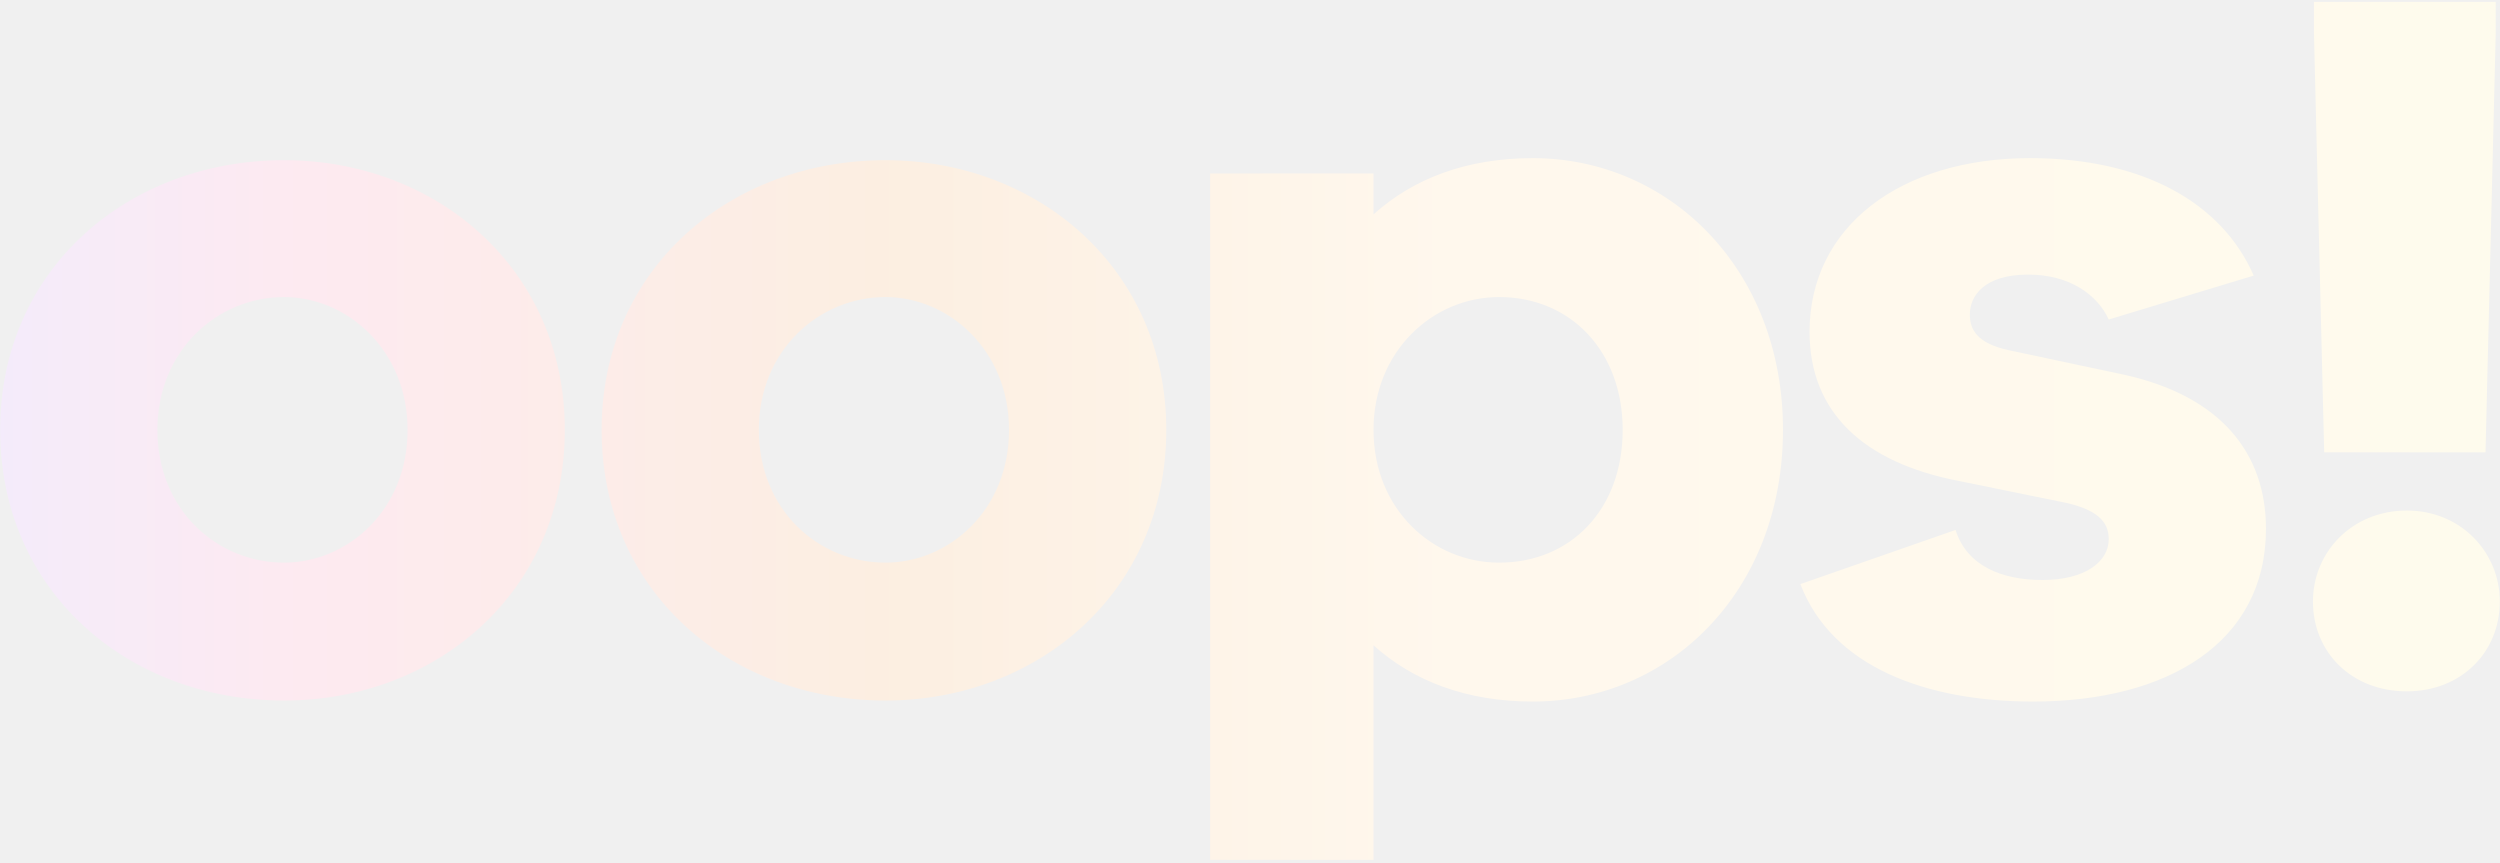
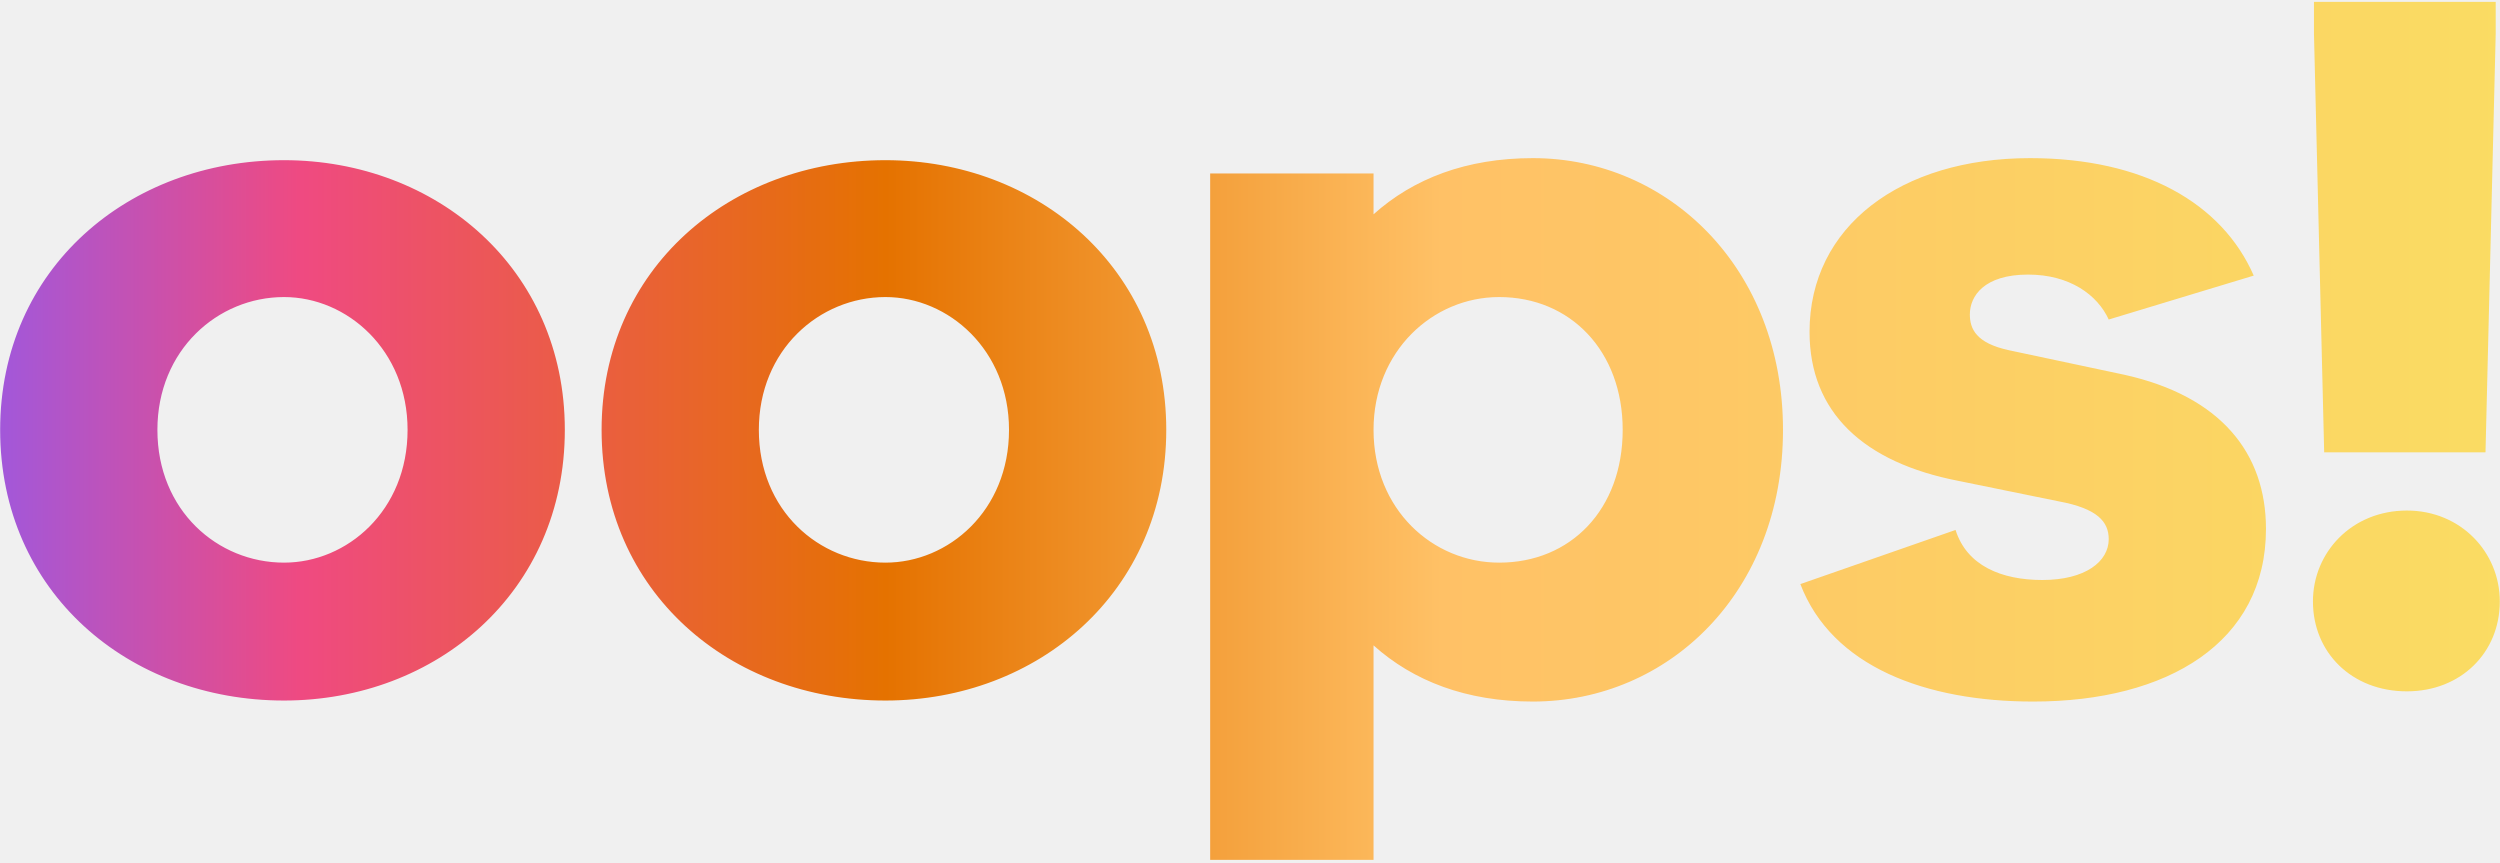
<svg xmlns="http://www.w3.org/2000/svg" xmlns:xlink="http://www.w3.org/1999/xlink" width="870px" height="300px" viewBox="0 0 870 300" version="1.1">
  <defs>
    <path d="M837.594,177.668 C818.406,177.668 804.903,192.242 804.903,209.305 C804.903,227.079 818.406,240.587 837.594,240.587 C856.428,240.587 869.93,227.079 869.93,209.305 C869.93,192.242 856.428,177.668 837.594,177.668 Z M308.139,195.797 C285.042,195.797 264.077,177.668 264.077,149.587 C264.077,121.859 285.042,103.375 308.139,103.375 C330.17,103.375 351.136,121.859 351.136,149.587 C351.136,177.668 330.17,195.797 308.139,195.797 Z M308.139,55.742 C254.127,55.742 209.354,93.422 209.354,149.587 C209.354,206.105 254.127,243.786 308.139,243.786 C361.086,243.786 405.859,206.105 405.859,149.587 C405.859,93.422 361.086,55.742 308.139,55.742 Z M98.839,195.797 C75.742,195.797 54.777,177.668 54.777,149.587 C54.777,121.859 75.742,103.375 98.839,103.375 C120.871,103.375 141.836,121.859 141.836,149.587 C141.836,177.668 120.871,195.797 98.839,195.797 Z M98.839,55.742 C44.828,55.742 0.054,93.422 0.054,149.587 C0.054,206.105 44.828,243.786 98.839,243.786 C151.786,243.786 196.559,206.105 196.559,149.587 C196.559,93.422 151.786,55.742 98.839,55.742 Z M739.166,130.391 L699.012,121.859 C687.641,119.371 685.509,114.395 685.509,109.418 C685.509,103.02 690.483,95.555 705.763,95.555 C720.333,95.555 729.927,102.664 733.836,111.195 L784.294,95.91 C773.278,70.672 745.916,55.03 706.474,55.03 C661.345,55.03 629.72,78.848 629.72,115.461 C629.72,143.543 648.553,160.961 681.6,167.36 L716.424,174.469 C729.927,176.958 733.836,181.579 733.836,187.621 C733.836,195.442 725.663,201.84 710.738,201.84 C696.524,201.84 684.443,196.863 680.534,184.423 L626.521,203.262 C637.537,232.055 670.229,244.141 707.54,244.141 C754.445,244.141 788.558,223.523 788.558,184.066 C788.558,157.762 772.922,137.855 739.166,130.391 Z M521.698,195.797 C498.601,195.797 477.991,177.313 477.991,149.587 C477.991,122.216 498.601,103.375 521.698,103.375 C546.572,103.375 564.695,122.216 564.695,149.587 C564.695,177.313 546.572,195.797 521.698,195.797 Z M533.424,55.03 C510.327,55.03 491.849,62.141 477.991,74.582 L477.991,60.363 L421.135,60.363 L421.135,299.239 L477.991,299.239 L477.991,224.591 C491.849,237.031 510.327,244.141 533.424,244.141 C580.684,244.141 620.483,206.105 620.483,149.587 C620.483,93.422 580.684,55.03 533.424,55.03 Z M864.956,157.406 L868.509,11.664 L868.509,0.644 L805.258,0.644 L805.258,11.664 L808.813,157.406 L864.956,157.406 Z" id="path-1" />
    <linearGradient x1="-8.465%" y1="45.581%" x2="81.332%" y2="45.581%" id="linearGradient-3">
      <stop stop-color="#0052C2" offset="0%" />
      <stop stop-color="#825DFF" offset="14.583%" />
      <stop stop-color="#EF4A81" offset="27.688%" />
      <stop stop-color="#E57200" offset="45.542%" />
      <stop stop-color="#FFC166" offset="62.565%" />
      <stop stop-color="#F9E062" offset="100%" />
    </linearGradient>
  </defs>
  <g id="&gt;-Error-404-Page" stroke="none" stroke-width="1" fill="none" fill-rule="evenodd">
    <g id="Basic-Page-/-XXL-/-Error-oops" transform="translate(-365, -175)">
      <g id="170505.02-SPD---Pattern-Container" transform="translate(365, 175)">
        <mask id="mask-2" fill="white">
          <use xlink:href="#path-1" />
        </mask>
        <g id="Oops" />
-         <rect id="Gradient-colour" fill="url(#linearGradient-3)" style="mix-blend-mode: overlay;" mask="url(#mask-2)" x="-97.621" y="-95.312" width="1255.018" height="400" />
+         <rect id="Gradient-colour" fill="url(#linearGradient-3)" mask="url(#mask-2)" x="-97.621" y="-95.312" width="1255.018" height="400" />
      </g>
    </g>
  </g>
</svg>
